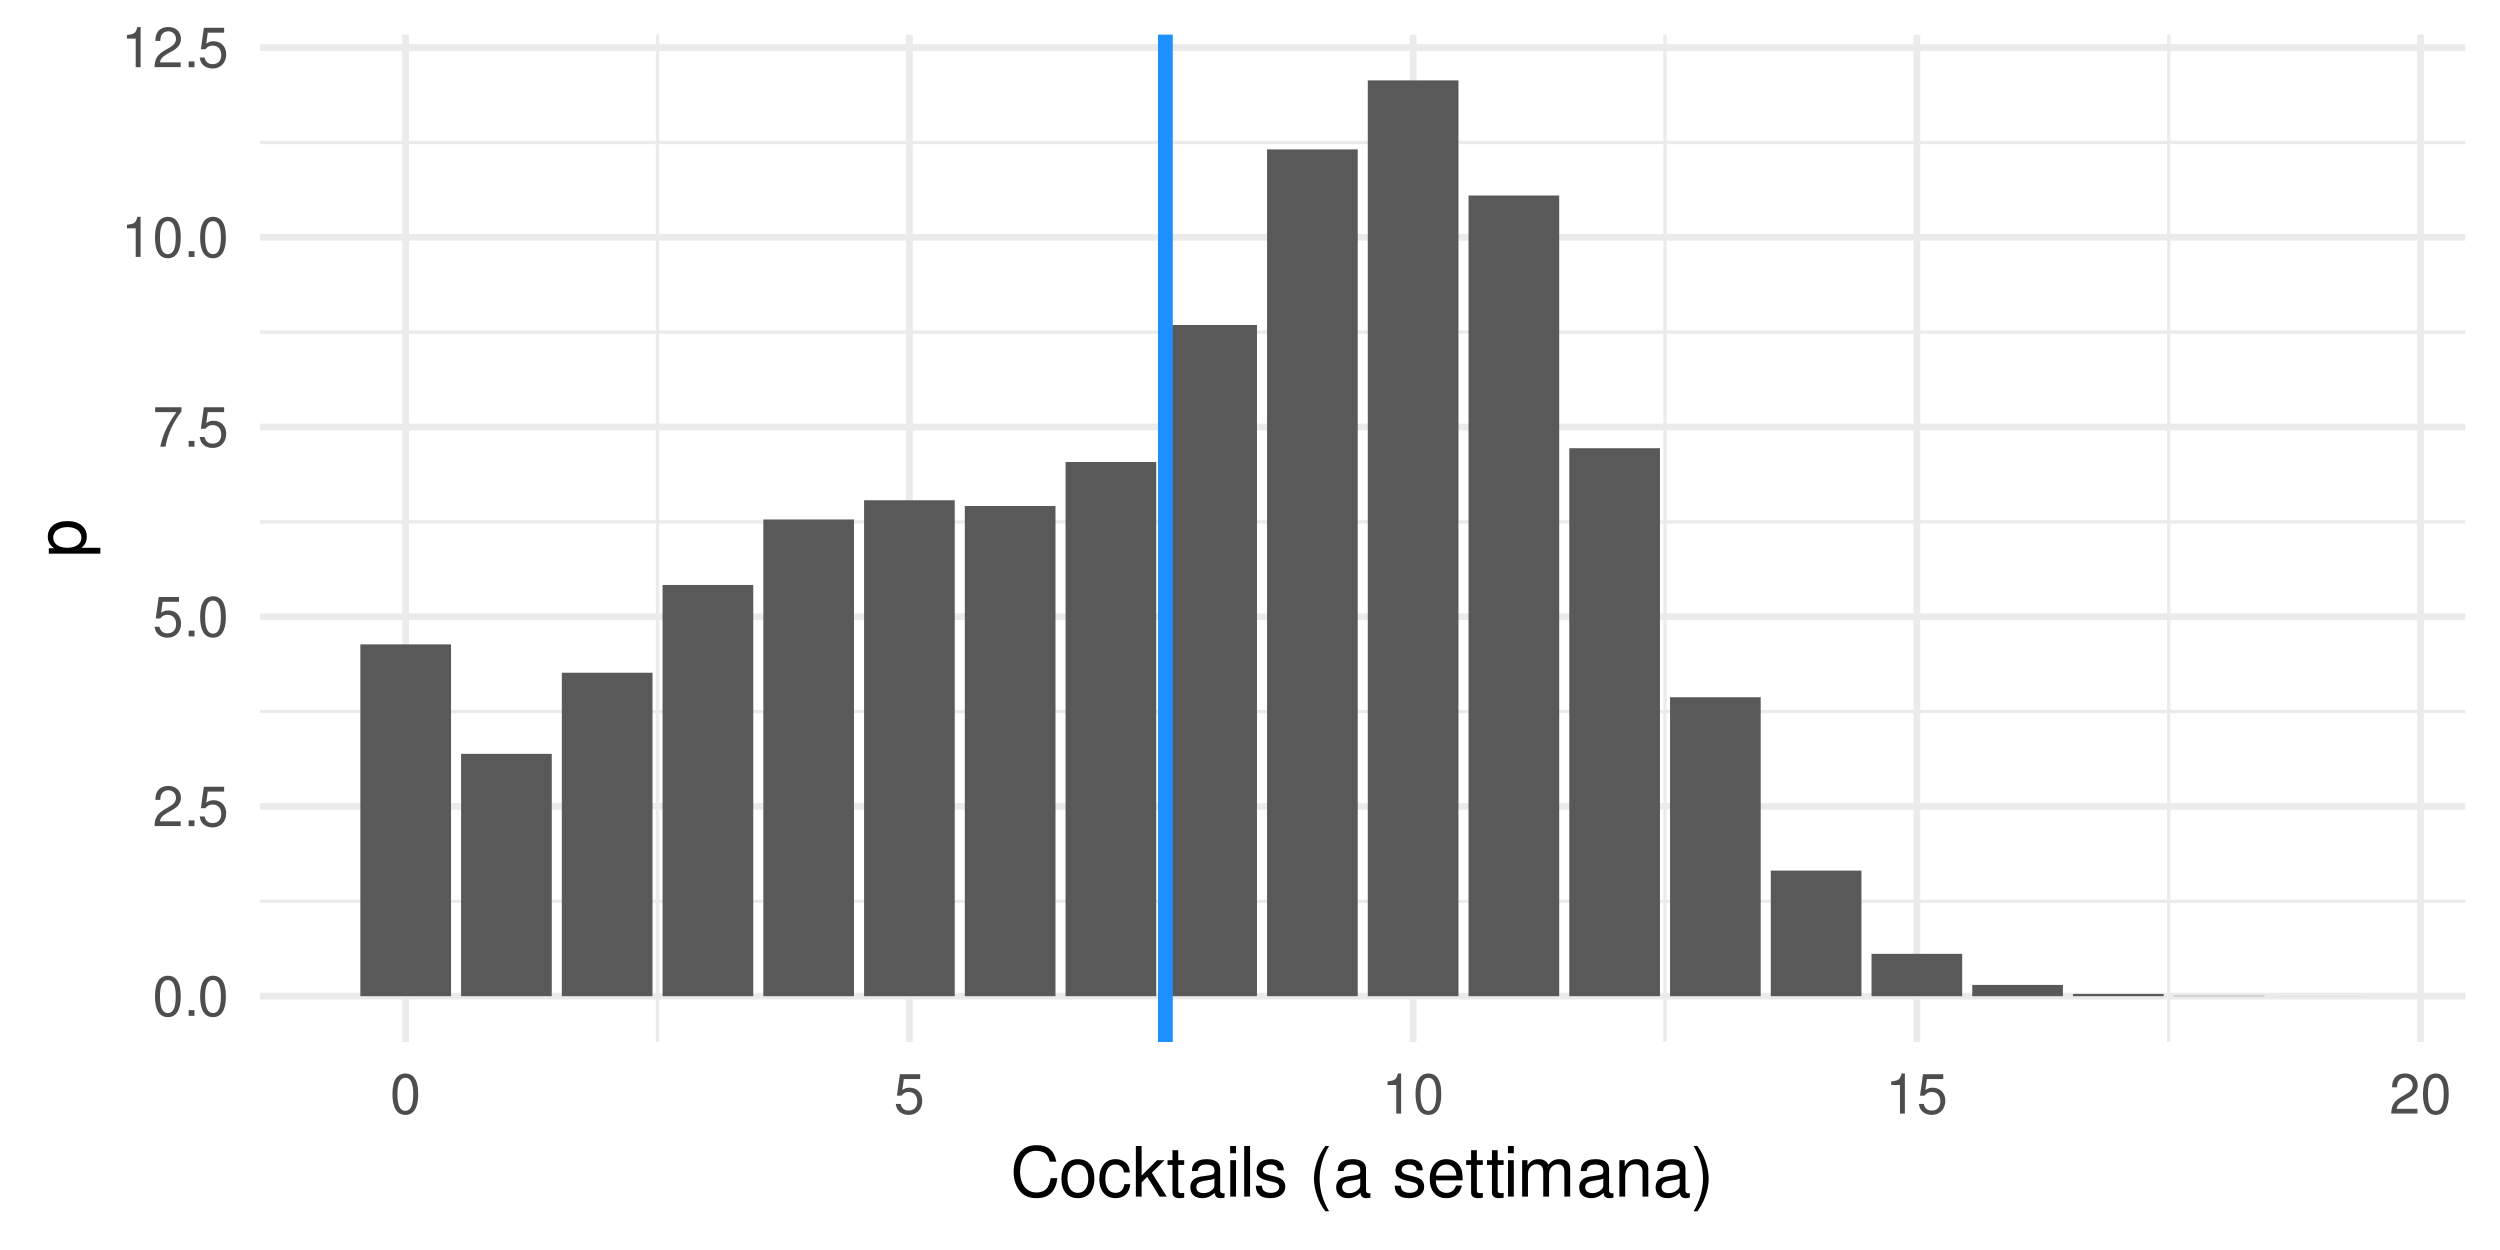
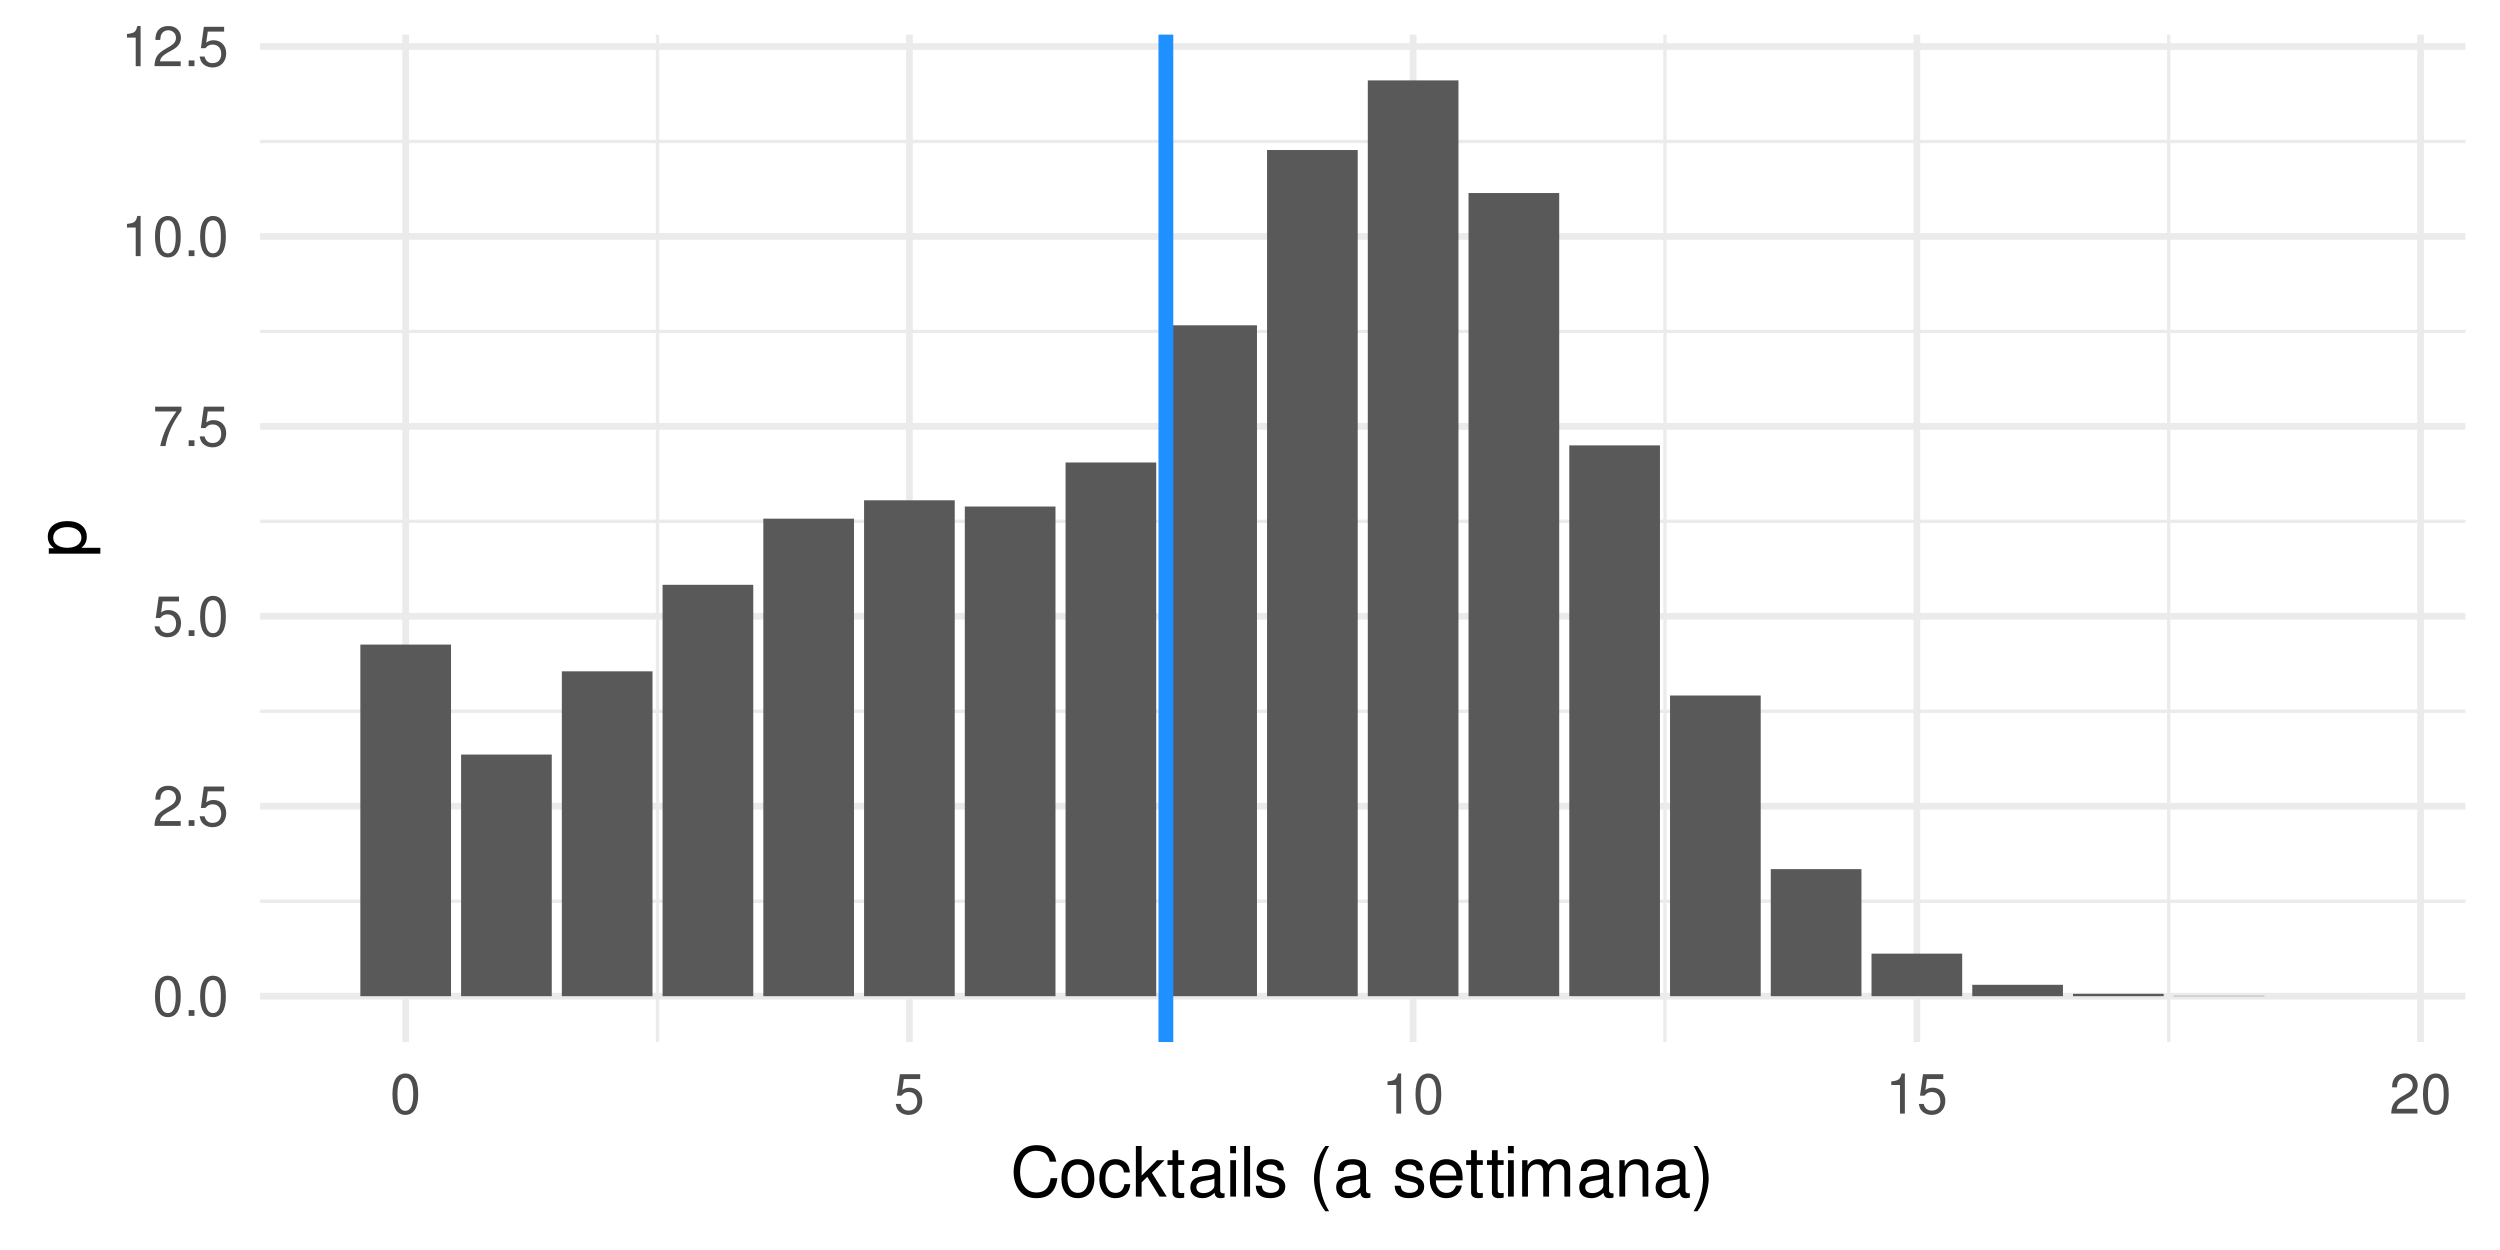
<svg xmlns="http://www.w3.org/2000/svg" xmlns:xlink="http://www.w3.org/1999/xlink" width="720pt" height="360pt" viewBox="0 0 720 360" version="1.1">
  <defs>
    <g>
      <symbol overflow="visible" id="glyph0-0">
        <path style="stroke:none;" d="" />
      </symbol>
      <symbol overflow="visible" id="glyph0-1">
        <path style="stroke:none;" d="M 4.406 -11.562 C 3.344 -11.562 2.391 -11.094 1.797 -10.297 C 1.062 -9.281 0.688 -7.75 0.688 -5.594 C 0.688 -1.703 1.969 0.375 4.406 0.375 C 6.797 0.375 8.109 -1.703 8.109 -5.5 C 8.109 -7.75 7.766 -9.25 7.016 -10.297 C 6.422 -11.109 5.469 -11.562 4.406 -11.562 Z M 4.406 -10.312 C 5.922 -10.312 6.672 -8.766 6.672 -5.625 C 6.672 -2.344 5.938 -0.797 4.375 -0.797 C 2.875 -0.797 2.125 -2.406 2.125 -5.578 C 2.125 -8.766 2.875 -10.312 4.406 -10.312 Z M 4.406 -10.312 " />
      </symbol>
      <symbol overflow="visible" id="glyph0-2">
        <path style="stroke:none;" d="M 3.062 -1.656 L 1.391 -1.656 L 1.391 0 L 3.062 0 Z M 3.062 -1.656 " />
      </symbol>
      <symbol overflow="visible" id="glyph0-3">
        <path style="stroke:none;" d="M 8.094 -1.391 L 2.125 -1.391 C 2.266 -2.359 2.781 -2.953 4.172 -3.812 L 5.781 -4.703 C 7.359 -5.578 8.172 -6.766 8.172 -8.188 C 8.172 -9.156 7.797 -10.047 7.125 -10.672 C 6.453 -11.281 5.609 -11.562 4.547 -11.562 C 3.109 -11.562 2.031 -11.062 1.406 -10.062 C 1.016 -9.453 0.828 -8.734 0.797 -7.562 L 2.203 -7.562 C 2.25 -8.359 2.359 -8.812 2.547 -9.203 C 2.906 -9.906 3.641 -10.344 4.5 -10.344 C 5.781 -10.344 6.734 -9.406 6.734 -8.156 C 6.734 -7.234 6.203 -6.438 5.203 -5.859 L 3.734 -4.984 C 1.359 -3.625 0.672 -2.547 0.547 -0.016 L 8.094 -0.016 Z M 8.094 -1.391 " />
      </symbol>
      <symbol overflow="visible" id="glyph0-4">
        <path style="stroke:none;" d="M 7.609 -11.344 L 1.766 -11.344 L 0.906 -5.172 L 2.203 -5.172 C 2.859 -5.953 3.406 -6.219 4.297 -6.219 C 5.828 -6.219 6.766 -5.188 6.766 -3.5 C 6.766 -1.875 5.828 -0.875 4.281 -0.875 C 3.062 -0.875 2.297 -1.5 1.969 -2.781 L 0.562 -2.781 C 0.75 -1.859 0.906 -1.406 1.25 -0.984 C 1.891 -0.125 3.047 0.375 4.312 0.375 C 6.609 0.375 8.203 -1.297 8.203 -3.703 C 8.203 -5.938 6.719 -7.469 4.547 -7.469 C 3.75 -7.469 3.109 -7.266 2.453 -6.781 L 2.891 -9.953 L 7.609 -9.953 Z M 7.609 -11.344 " />
      </symbol>
      <symbol overflow="visible" id="glyph0-5">
        <path style="stroke:none;" d="M 8.312 -11.344 L 0.734 -11.344 L 0.734 -9.953 L 6.859 -9.953 C 4.156 -6.094 3.062 -3.734 2.203 0 L 3.719 0 C 4.344 -3.625 5.766 -6.75 8.312 -10.156 Z M 8.312 -11.344 " />
      </symbol>
      <symbol overflow="visible" id="glyph0-6">
        <path style="stroke:none;" d="M 4.141 -8.234 L 4.141 0 L 5.547 0 L 5.547 -11.562 L 4.625 -11.562 C 4.125 -9.797 3.812 -9.547 1.625 -9.266 L 1.625 -8.234 Z M 4.141 -8.234 " />
      </symbol>
      <symbol overflow="visible" id="glyph1-0">
        <path style="stroke:none;" d="" />
      </symbol>
      <symbol overflow="visible" id="glyph1-1">
        <path style="stroke:none;" d="M 13.234 -10.062 C 12.656 -13.266 10.812 -14.812 7.625 -14.812 C 5.656 -14.812 4.078 -14.203 3 -13 C 1.688 -11.562 0.953 -9.484 0.953 -7.125 C 0.953 -4.719 1.703 -2.656 3.062 -1.234 C 4.203 -0.078 5.641 0.453 7.547 0.453 C 11.094 0.453 13.094 -1.453 13.547 -5.312 L 11.625 -5.312 C 11.453 -4.312 11.266 -3.641 10.953 -3.062 C 10.359 -1.859 9.125 -1.188 7.562 -1.188 C 4.656 -1.188 2.812 -3.5 2.812 -7.141 C 2.812 -10.875 4.562 -13.188 7.406 -13.188 C 8.578 -13.188 9.688 -12.844 10.281 -12.266 C 10.812 -11.766 11.125 -11.156 11.344 -10.062 Z M 13.234 -10.062 " />
      </symbol>
      <symbol overflow="visible" id="glyph1-2">
        <path style="stroke:none;" d="M 5.438 -10.781 C 2.484 -10.781 0.719 -8.688 0.719 -5.156 C 0.719 -1.625 2.484 0.453 5.453 0.453 C 8.422 0.453 10.203 -1.641 10.203 -5.078 C 10.203 -8.719 8.484 -10.781 5.438 -10.781 Z M 5.453 -9.234 C 7.344 -9.234 8.453 -7.703 8.453 -5.094 C 8.453 -2.625 7.297 -1.078 5.453 -1.078 C 3.594 -1.078 2.453 -2.625 2.453 -5.156 C 2.453 -7.703 3.594 -9.234 5.453 -9.234 Z M 5.453 -9.234 " />
      </symbol>
      <symbol overflow="visible" id="glyph1-3">
        <path style="stroke:none;" d="M 9.422 -6.953 C 9.344 -7.984 9.125 -8.641 8.719 -9.219 C 8 -10.203 6.734 -10.781 5.281 -10.781 C 2.438 -10.781 0.625 -8.547 0.625 -5.062 C 0.625 -1.688 2.422 0.453 5.266 0.453 C 7.766 0.453 9.344 -1.047 9.547 -3.594 L 7.859 -3.594 C 7.578 -1.922 6.719 -1.078 5.297 -1.078 C 3.453 -1.078 2.359 -2.578 2.359 -5.062 C 2.359 -7.688 3.438 -9.234 5.266 -9.234 C 6.656 -9.234 7.547 -8.422 7.734 -6.953 Z M 9.422 -6.953 " />
      </symbol>
      <symbol overflow="visible" id="glyph1-4">
        <path style="stroke:none;" d="M 2.812 -14.578 L 1.156 -14.578 L 1.156 0 L 2.812 0 L 2.812 -4.078 L 4.438 -5.688 L 7.984 0 L 10.047 0 L 5.766 -6.859 L 9.406 -10.484 L 7.266 -10.484 L 2.812 -6.047 Z M 2.812 -14.578 " />
      </symbol>
      <symbol overflow="visible" id="glyph1-5">
        <path style="stroke:none;" d="M 5.078 -10.484 L 3.359 -10.484 L 3.359 -13.359 L 1.703 -13.359 L 1.703 -10.484 L 0.281 -10.484 L 0.281 -9.125 L 1.703 -9.125 L 1.703 -1.203 C 1.703 -0.125 2.422 0.453 3.719 0.453 C 4.156 0.453 4.516 0.422 5.078 0.312 L 5.078 -1.078 C 4.844 -1.016 4.625 -1 4.281 -1 C 3.562 -1 3.359 -1.203 3.359 -1.938 L 3.359 -9.125 L 5.078 -9.125 Z M 5.078 -10.484 " />
      </symbol>
      <symbol overflow="visible" id="glyph1-6">
        <path style="stroke:none;" d="M 10.703 -0.984 C 10.516 -0.938 10.438 -0.938 10.344 -0.938 C 9.766 -0.938 9.438 -1.234 9.438 -1.766 L 9.438 -7.922 C 9.438 -9.781 8.078 -10.781 5.5 -10.781 C 3.953 -10.781 2.734 -10.344 2.016 -9.562 C 1.547 -9.016 1.344 -8.422 1.297 -7.375 L 2.984 -7.375 C 3.125 -8.656 3.875 -9.234 5.438 -9.234 C 6.953 -9.234 7.781 -8.688 7.781 -7.688 L 7.781 -7.234 C 7.766 -6.516 7.406 -6.266 6.047 -6.078 C 3.688 -5.781 3.312 -5.703 2.688 -5.438 C 1.453 -4.922 0.844 -4 0.844 -2.641 C 0.844 -0.734 2.156 0.453 4.281 0.453 C 5.594 0.453 6.656 0 7.844 -1.078 C 7.953 0 8.484 0.453 9.562 0.453 C 9.922 0.453 10.141 0.422 10.703 0.281 Z M 7.781 -3.297 C 7.781 -2.734 7.625 -2.406 7.125 -1.938 C 6.438 -1.312 5.625 -1 4.641 -1 C 3.344 -1 2.578 -1.625 2.578 -2.688 C 2.578 -3.781 3.297 -4.344 5.094 -4.594 C 6.875 -4.844 7.219 -4.922 7.781 -5.188 Z M 7.781 -3.297 " />
      </symbol>
      <symbol overflow="visible" id="glyph1-7">
        <path style="stroke:none;" d="M 3 -10.484 L 1.344 -10.484 L 1.344 0 L 3 0 Z M 3 -14.578 L 1.312 -14.578 L 1.312 -12.484 L 3 -12.484 Z M 3 -14.578 " />
      </symbol>
      <symbol overflow="visible" id="glyph1-8">
        <path style="stroke:none;" d="M 3.047 -14.578 L 1.359 -14.578 L 1.359 0 L 3.047 0 Z M 3.047 -14.578 " />
      </symbol>
      <symbol overflow="visible" id="glyph1-9">
        <path style="stroke:none;" d="M 8.766 -7.562 C 8.734 -9.625 7.375 -10.781 4.953 -10.781 C 2.516 -10.781 0.938 -9.516 0.938 -7.578 C 0.938 -5.938 1.781 -5.156 4.266 -4.562 L 5.812 -4.188 C 6.984 -3.906 7.438 -3.484 7.438 -2.734 C 7.438 -1.734 6.453 -1.078 5 -1.078 C 4.094 -1.078 3.344 -1.344 2.922 -1.781 C 2.656 -2.078 2.547 -2.375 2.438 -3.125 L 0.688 -3.125 C 0.766 -0.703 2.125 0.453 4.859 0.453 C 7.5 0.453 9.188 -0.844 9.188 -2.859 C 9.188 -4.422 8.297 -5.281 6.219 -5.781 L 4.625 -6.156 C 3.266 -6.484 2.688 -6.922 2.688 -7.656 C 2.688 -8.641 3.547 -9.234 4.906 -9.234 C 6.234 -9.234 6.953 -8.656 7 -7.562 Z M 8.766 -7.562 " />
      </symbol>
      <symbol overflow="visible" id="glyph1-10">
        <path style="stroke:none;" d="" />
      </symbol>
      <symbol overflow="visible" id="glyph1-11">
        <path style="stroke:none;" d="M 4.719 -14.578 C 2.719 -11.953 1.453 -8.312 1.453 -5.188 C 1.453 -2.016 2.719 1.625 4.719 4.234 L 5.812 4.234 C 4.062 1.375 3.078 -1.984 3.078 -5.188 C 3.078 -8.359 4.062 -11.734 5.812 -14.578 Z M 4.719 -14.578 " />
      </symbol>
      <symbol overflow="visible" id="glyph1-12">
        <path style="stroke:none;" d="M 10.266 -4.688 C 10.266 -6.281 10.141 -7.234 9.844 -8.016 C 9.156 -9.734 7.562 -10.781 5.594 -10.781 C 2.688 -10.781 0.797 -8.562 0.797 -5.094 C 0.797 -1.641 2.594 0.453 5.562 0.453 C 7.953 0.453 9.625 -0.906 10.047 -3.188 L 8.359 -3.188 C 7.906 -1.797 6.953 -1.078 5.625 -1.078 C 4.562 -1.078 3.656 -1.562 3.094 -2.438 C 2.703 -3.047 2.562 -3.641 2.547 -4.688 Z M 2.578 -6.047 C 2.719 -7.984 3.906 -9.234 5.578 -9.234 C 7.281 -9.234 8.453 -7.922 8.453 -6.047 Z M 2.578 -6.047 " />
      </symbol>
      <symbol overflow="visible" id="glyph1-13">
        <path style="stroke:none;" d="M 1.406 -10.484 L 1.406 0 L 3.078 0 L 3.078 -6.578 C 3.078 -8.094 4.188 -9.312 5.547 -9.312 C 6.781 -9.312 7.484 -8.562 7.484 -7.219 L 7.484 0 L 9.156 0 L 9.156 -6.578 C 9.156 -8.094 10.266 -9.312 11.625 -9.312 C 12.844 -9.312 13.562 -8.547 13.562 -7.219 L 13.562 0 L 15.234 0 L 15.234 -7.859 C 15.234 -9.734 14.156 -10.781 12.203 -10.781 C 10.797 -10.781 9.953 -10.359 8.984 -9.188 C 8.359 -10.297 7.516 -10.781 6.156 -10.781 C 4.766 -10.781 3.812 -10.266 2.938 -9 L 2.938 -10.484 Z M 1.406 -10.484 " />
      </symbol>
      <symbol overflow="visible" id="glyph1-14">
        <path style="stroke:none;" d="M 1.406 -10.484 L 1.406 0 L 3.078 0 L 3.078 -5.781 C 3.078 -7.922 4.203 -9.312 5.922 -9.312 C 7.234 -9.312 8.078 -8.516 8.078 -7.266 L 8.078 0 L 9.734 0 L 9.734 -7.922 C 9.734 -9.656 8.438 -10.781 6.422 -10.781 C 4.859 -10.781 3.859 -10.188 2.938 -8.719 L 2.938 -10.484 Z M 1.406 -10.484 " />
      </symbol>
      <symbol overflow="visible" id="glyph1-15">
        <path style="stroke:none;" d="M 1.859 4.234 C 3.859 1.625 5.125 -2.016 5.125 -5.156 C 5.125 -8.312 3.859 -11.953 1.859 -14.578 L 0.766 -14.578 C 2.516 -11.719 3.5 -8.359 3.5 -5.156 C 3.5 -1.984 2.516 1.406 0.766 4.234 Z M 1.859 4.234 " />
      </symbol>
      <symbol overflow="visible" id="glyph2-0">
        <path style="stroke:none;" d="" />
      </symbol>
      <symbol overflow="visible" id="glyph2-1">
        <path style="stroke:none;" d="M 4.359 -1.078 L 4.359 -2.766 L -1.094 -2.766 C -0.016 -3.641 0.453 -4.625 0.453 -5.984 C 0.453 -8.703 -1.719 -10.453 -5.062 -10.453 C -8.578 -10.453 -10.781 -8.734 -10.781 -5.953 C -10.781 -4.547 -10.141 -3.406 -8.906 -2.625 L -10.484 -2.625 L -10.484 -1.078 Z M -9.219 -5.688 C -9.219 -7.516 -7.594 -8.719 -5.094 -8.719 C -2.719 -8.719 -1.094 -7.5 -1.094 -5.688 C -1.094 -3.906 -2.703 -2.766 -5.156 -2.766 C -7.625 -2.766 -9.219 -3.906 -9.219 -5.688 Z M -9.219 -5.688 " />
      </symbol>
    </g>
    <clipPath id="clip1">
      <path d="M 74.91 259 L 710.039 259 L 710.039 261 L 74.91 261 Z M 74.91 259 " />
    </clipPath>
    <clipPath id="clip2">
      <path d="M 74.91 204 L 710.039 204 L 710.039 206 L 74.91 206 Z M 74.91 204 " />
    </clipPath>
    <clipPath id="clip3">
      <path d="M 74.91 149 L 710.039 149 L 710.039 151 L 74.91 151 Z M 74.91 149 " />
    </clipPath>
    <clipPath id="clip4">
-       <path d="M 74.91 95 L 710.039 95 L 710.039 97 L 74.91 97 Z M 74.91 95 " />
+       <path d="M 74.91 94 L 710.039 94 L 710.039 96 L 74.91 96 Z M 74.91 94 " />
    </clipPath>
    <clipPath id="clip5">
      <path d="M 74.91 40 L 710.039 40 L 710.039 42 L 74.91 42 Z M 74.91 40 " />
    </clipPath>
    <clipPath id="clip6">
      <path d="M 188 9.961 L 190 9.961 L 190 300.09 L 188 300.09 Z M 188 9.961 " />
    </clipPath>
    <clipPath id="clip7">
      <path d="M 333 9.961 L 335 9.961 L 335 300.09 L 333 300.09 Z M 333 9.961 " />
    </clipPath>
    <clipPath id="clip8">
      <path d="M 479 9.961 L 480 9.961 L 480 300.09 L 479 300.09 Z M 479 9.961 " />
    </clipPath>
    <clipPath id="clip9">
      <path d="M 624 9.961 L 626 9.961 L 626 300.09 L 624 300.09 Z M 624 9.961 " />
    </clipPath>
    <clipPath id="clip10">
      <path d="M 74.91 285 L 710.039 285 L 710.039 288 L 74.91 288 Z M 74.91 285 " />
    </clipPath>
    <clipPath id="clip11">
      <path d="M 74.91 231 L 710.039 231 L 710.039 234 L 74.91 234 Z M 74.91 231 " />
    </clipPath>
    <clipPath id="clip12">
      <path d="M 74.91 176 L 710.039 176 L 710.039 179 L 74.91 179 Z M 74.91 176 " />
    </clipPath>
    <clipPath id="clip13">
-       <path d="M 74.91 122 L 710.039 122 L 710.039 124 L 74.91 124 Z M 74.91 122 " />
+       <path d="M 74.91 121 L 710.039 121 L 710.039 124 L 74.91 124 Z M 74.91 121 " />
    </clipPath>
    <clipPath id="clip14">
      <path d="M 74.91 67 L 710.039 67 L 710.039 70 L 74.91 70 Z M 74.91 67 " />
    </clipPath>
    <clipPath id="clip15">
      <path d="M 74.91 12 L 710.039 12 L 710.039 15 L 74.91 15 Z M 74.91 12 " />
    </clipPath>
    <clipPath id="clip16">
      <path d="M 115 9.961 L 118 9.961 L 118 300.09 L 115 300.09 Z M 115 9.961 " />
    </clipPath>
    <clipPath id="clip17">
      <path d="M 260 9.961 L 263 9.961 L 263 300.09 L 260 300.09 Z M 260 9.961 " />
    </clipPath>
    <clipPath id="clip18">
      <path d="M 406 9.961 L 408 9.961 L 408 300.09 L 406 300.09 Z M 406 9.961 " />
    </clipPath>
    <clipPath id="clip19">
      <path d="M 551 9.961 L 554 9.961 L 554 300.09 L 551 300.09 Z M 551 9.961 " />
    </clipPath>
    <clipPath id="clip20">
      <path d="M 696 9.961 L 699 9.961 L 699 300.09 L 696 300.09 Z M 696 9.961 " />
    </clipPath>
    <clipPath id="clip21">
      <path d="M 333 9.961 L 338 9.961 L 338 300.09 L 333 300.09 Z M 333 9.961 " />
    </clipPath>
  </defs>
  <g id="surface30">
    <rect x="0" y="0" width="720" height="360" style="fill:rgb(100%,100%,100%);fill-opacity:1;stroke:none;" />
    <rect x="0" y="0" width="720" height="360" style="fill:rgb(100%,100%,100%);fill-opacity:1;stroke:none;" />
    <g clip-path="url(#clip1)" clip-rule="nonzero">
-       <path style="fill:none;stroke-width:0.97;stroke-linecap:butt;stroke-linejoin:round;stroke:rgb(92.157%,92.157%,92.157%);stroke-opacity:1;stroke-miterlimit:10;" d="M 74.91 259.582 L 710.039 259.582 " />
+       <path style="fill:none;stroke-width:0.97;stroke-linecap:butt;stroke-linejoin:round;stroke:rgb(92.157%,92.157%,92.157%);stroke-opacity:1;stroke-miterlimit:10;" d="M 74.91 259.551 L 710.039 259.551 " />
    </g>
    <g clip-path="url(#clip2)" clip-rule="nonzero">
-       <path style="fill:none;stroke-width:0.97;stroke-linecap:butt;stroke-linejoin:round;stroke:rgb(92.157%,92.157%,92.157%);stroke-opacity:1;stroke-miterlimit:10;" d="M 74.91 204.938 L 710.039 204.938 " />
+       <path style="fill:none;stroke-width:0.97;stroke-linecap:butt;stroke-linejoin:round;stroke:rgb(92.157%,92.157%,92.157%);stroke-opacity:1;stroke-miterlimit:10;" d="M 74.91 204.848 L 710.039 204.848 " />
    </g>
    <g clip-path="url(#clip3)" clip-rule="nonzero">
-       <path style="fill:none;stroke-width:0.97;stroke-linecap:butt;stroke-linejoin:round;stroke:rgb(92.157%,92.157%,92.157%);stroke-opacity:1;stroke-miterlimit:10;" d="M 74.91 150.297 L 710.039 150.297 " />
+       <path style="fill:none;stroke-width:0.97;stroke-linecap:butt;stroke-linejoin:round;stroke:rgb(92.157%,92.157%,92.157%);stroke-opacity:1;stroke-miterlimit:10;" d="M 74.91 150.148 L 710.039 150.148 " />
    </g>
    <g clip-path="url(#clip4)" clip-rule="nonzero">
-       <path style="fill:none;stroke-width:0.97;stroke-linecap:butt;stroke-linejoin:round;stroke:rgb(92.157%,92.157%,92.157%);stroke-opacity:1;stroke-miterlimit:10;" d="M 74.91 95.656 L 710.039 95.656 " />
+       <path style="fill:none;stroke-width:0.97;stroke-linecap:butt;stroke-linejoin:round;stroke:rgb(92.157%,92.157%,92.157%);stroke-opacity:1;stroke-miterlimit:10;" d="M 74.91 95.445 L 710.039 95.445 " />
    </g>
    <g clip-path="url(#clip5)" clip-rule="nonzero">
-       <path style="fill:none;stroke-width:0.97;stroke-linecap:butt;stroke-linejoin:round;stroke:rgb(92.157%,92.157%,92.157%);stroke-opacity:1;stroke-miterlimit:10;" d="M 74.91 41.016 L 710.039 41.016 " />
+       <path style="fill:none;stroke-width:0.97;stroke-linecap:butt;stroke-linejoin:round;stroke:rgb(92.157%,92.157%,92.157%);stroke-opacity:1;stroke-miterlimit:10;" d="M 74.91 40.746 L 710.039 40.746 " />
    </g>
    <g clip-path="url(#clip6)" clip-rule="nonzero">
      <path style="fill:none;stroke-width:0.97;stroke-linecap:butt;stroke-linejoin:round;stroke:rgb(92.157%,92.157%,92.157%);stroke-opacity:1;stroke-miterlimit:10;" d="M 189.371 300.09 L 189.371 9.961 " />
    </g>
    <g clip-path="url(#clip7)" clip-rule="nonzero">
      <path style="fill:none;stroke-width:0.97;stroke-linecap:butt;stroke-linejoin:round;stroke:rgb(92.157%,92.157%,92.157%);stroke-opacity:1;stroke-miterlimit:10;" d="M 334.445 300.09 L 334.445 9.961 " />
    </g>
    <g clip-path="url(#clip8)" clip-rule="nonzero">
      <path style="fill:none;stroke-width:0.97;stroke-linecap:butt;stroke-linejoin:round;stroke:rgb(92.157%,92.157%,92.157%);stroke-opacity:1;stroke-miterlimit:10;" d="M 479.516 300.09 L 479.516 9.961 " />
    </g>
    <g clip-path="url(#clip9)" clip-rule="nonzero">
      <path style="fill:none;stroke-width:0.97;stroke-linecap:butt;stroke-linejoin:round;stroke:rgb(92.157%,92.157%,92.157%);stroke-opacity:1;stroke-miterlimit:10;" d="M 624.59 300.09 L 624.59 9.961 " />
    </g>
    <g clip-path="url(#clip10)" clip-rule="nonzero">
      <path style="fill:none;stroke-width:1.94;stroke-linecap:butt;stroke-linejoin:round;stroke:rgb(92.157%,92.157%,92.157%);stroke-opacity:1;stroke-miterlimit:10;" d="M 74.91 286.902 L 710.039 286.902 " />
    </g>
    <g clip-path="url(#clip11)" clip-rule="nonzero">
-       <path style="fill:none;stroke-width:1.94;stroke-linecap:butt;stroke-linejoin:round;stroke:rgb(92.157%,92.157%,92.157%);stroke-opacity:1;stroke-miterlimit:10;" d="M 74.91 232.262 L 710.039 232.262 " />
+       <path style="fill:none;stroke-width:1.94;stroke-linecap:butt;stroke-linejoin:round;stroke:rgb(92.157%,92.157%,92.157%);stroke-opacity:1;stroke-miterlimit:10;" d="M 74.91 232.199 L 710.039 232.199 " />
    </g>
    <g clip-path="url(#clip12)" clip-rule="nonzero">
-       <path style="fill:none;stroke-width:1.94;stroke-linecap:butt;stroke-linejoin:round;stroke:rgb(92.157%,92.157%,92.157%);stroke-opacity:1;stroke-miterlimit:10;" d="M 74.91 177.617 L 710.039 177.617 " />
+       <path style="fill:none;stroke-width:1.94;stroke-linecap:butt;stroke-linejoin:round;stroke:rgb(92.157%,92.157%,92.157%);stroke-opacity:1;stroke-miterlimit:10;" d="M 74.91 177.5 L 710.039 177.5 " />
    </g>
    <g clip-path="url(#clip13)" clip-rule="nonzero">
-       <path style="fill:none;stroke-width:1.94;stroke-linecap:butt;stroke-linejoin:round;stroke:rgb(92.157%,92.157%,92.157%);stroke-opacity:1;stroke-miterlimit:10;" d="M 74.91 122.977 L 710.039 122.977 " />
+       <path style="fill:none;stroke-width:1.94;stroke-linecap:butt;stroke-linejoin:round;stroke:rgb(92.157%,92.157%,92.157%);stroke-opacity:1;stroke-miterlimit:10;" d="M 74.91 122.797 L 710.039 122.797 " />
    </g>
    <g clip-path="url(#clip14)" clip-rule="nonzero">
-       <path style="fill:none;stroke-width:1.94;stroke-linecap:butt;stroke-linejoin:round;stroke:rgb(92.157%,92.157%,92.157%);stroke-opacity:1;stroke-miterlimit:10;" d="M 74.91 68.336 L 710.039 68.336 " />
+       <path style="fill:none;stroke-width:1.94;stroke-linecap:butt;stroke-linejoin:round;stroke:rgb(92.157%,92.157%,92.157%);stroke-opacity:1;stroke-miterlimit:10;" d="M 74.91 68.094 L 710.039 68.094 " />
    </g>
    <g clip-path="url(#clip15)" clip-rule="nonzero">
-       <path style="fill:none;stroke-width:1.94;stroke-linecap:butt;stroke-linejoin:round;stroke:rgb(92.157%,92.157%,92.157%);stroke-opacity:1;stroke-miterlimit:10;" d="M 74.91 13.691 L 710.039 13.691 " />
+       <path style="fill:none;stroke-width:1.94;stroke-linecap:butt;stroke-linejoin:round;stroke:rgb(92.157%,92.157%,92.157%);stroke-opacity:1;stroke-miterlimit:10;" d="M 74.91 13.395 L 710.039 13.395 " />
    </g>
    <g clip-path="url(#clip16)" clip-rule="nonzero">
      <path style="fill:none;stroke-width:1.94;stroke-linecap:butt;stroke-linejoin:round;stroke:rgb(92.157%,92.157%,92.157%);stroke-opacity:1;stroke-miterlimit:10;" d="M 116.836 300.09 L 116.836 9.961 " />
    </g>
    <g clip-path="url(#clip17)" clip-rule="nonzero">
      <path style="fill:none;stroke-width:1.94;stroke-linecap:butt;stroke-linejoin:round;stroke:rgb(92.157%,92.157%,92.157%);stroke-opacity:1;stroke-miterlimit:10;" d="M 261.91 300.09 L 261.91 9.961 " />
    </g>
    <g clip-path="url(#clip18)" clip-rule="nonzero">
      <path style="fill:none;stroke-width:1.94;stroke-linecap:butt;stroke-linejoin:round;stroke:rgb(92.157%,92.157%,92.157%);stroke-opacity:1;stroke-miterlimit:10;" d="M 406.98 300.09 L 406.98 9.961 " />
    </g>
    <g clip-path="url(#clip19)" clip-rule="nonzero">
      <path style="fill:none;stroke-width:1.94;stroke-linecap:butt;stroke-linejoin:round;stroke:rgb(92.157%,92.157%,92.157%);stroke-opacity:1;stroke-miterlimit:10;" d="M 552.055 300.09 L 552.055 9.961 " />
    </g>
    <g clip-path="url(#clip20)" clip-rule="nonzero">
      <path style="fill:none;stroke-width:1.94;stroke-linecap:butt;stroke-linejoin:round;stroke:rgb(92.157%,92.157%,92.157%);stroke-opacity:1;stroke-miterlimit:10;" d="M 697.125 300.09 L 697.125 9.961 " />
    </g>
-     <path style=" stroke:none;fill-rule:nonzero;fill:rgb(34.902%,34.902%,34.902%);fill-opacity:1;" d="M 103.781 286.902 L 129.895 286.902 L 129.895 185.582 L 103.781 185.582 Z M 103.781 286.902 " />
-     <path style=" stroke:none;fill-rule:nonzero;fill:rgb(34.902%,34.902%,34.902%);fill-opacity:1;" d="M 132.793 286.902 L 158.906 286.902 L 158.906 217.105 L 132.793 217.105 Z M 132.793 286.902 " />
-     <path style=" stroke:none;fill-rule:nonzero;fill:rgb(34.902%,34.902%,34.902%);fill-opacity:1;" d="M 161.809 286.902 L 187.922 286.902 L 187.922 193.746 L 161.809 193.746 Z M 161.809 286.902 " />
-     <path style=" stroke:none;fill-rule:nonzero;fill:rgb(34.902%,34.902%,34.902%);fill-opacity:1;" d="M 190.824 286.902 L 216.938 286.902 L 216.938 168.473 L 190.824 168.473 Z M 190.824 286.902 " />
-     <path style=" stroke:none;fill-rule:nonzero;fill:rgb(34.902%,34.902%,34.902%);fill-opacity:1;" d="M 219.836 286.902 L 245.949 286.902 L 245.949 149.609 L 219.836 149.609 Z M 219.836 286.902 " />
-     <path style=" stroke:none;fill-rule:nonzero;fill:rgb(34.902%,34.902%,34.902%);fill-opacity:1;" d="M 248.852 286.902 L 274.965 286.902 L 274.965 144.074 L 248.852 144.074 Z M 248.852 286.902 " />
-     <path style=" stroke:none;fill-rule:nonzero;fill:rgb(34.902%,34.902%,34.902%);fill-opacity:1;" d="M 277.867 286.902 L 303.98 286.902 L 303.98 145.727 L 277.867 145.727 Z M 277.867 286.902 " />
-     <path style=" stroke:none;fill-rule:nonzero;fill:rgb(34.902%,34.902%,34.902%);fill-opacity:1;" d="M 306.883 286.902 L 332.996 286.902 L 332.996 133.062 L 306.883 133.062 Z M 306.883 286.902 " />
-     <path style=" stroke:none;fill-rule:nonzero;fill:rgb(34.902%,34.902%,34.902%);fill-opacity:1;" d="M 335.895 286.902 L 362.008 286.902 L 362.008 93.594 L 335.895 93.594 Z M 335.895 286.902 " />
-     <path style=" stroke:none;fill-rule:nonzero;fill:rgb(34.902%,34.902%,34.902%);fill-opacity:1;" d="M 364.91 286.902 L 391.023 286.902 L 391.023 43.027 L 364.91 43.027 Z M 364.91 286.902 " />
+     <path style=" stroke:none;fill-rule:nonzero;fill:rgb(34.902%,34.902%,34.902%);fill-opacity:1;" d="M 103.781 286.902 L 129.895 286.902 L 129.895 185.641 L 103.781 185.641 Z M 103.781 286.902 " />
+     <path style=" stroke:none;fill-rule:nonzero;fill:rgb(34.902%,34.902%,34.902%);fill-opacity:1;" d="M 132.793 286.902 L 158.906 286.902 L 158.906 217.309 L 132.793 217.309 Z M 132.793 286.902 " />
+     <path style=" stroke:none;fill-rule:nonzero;fill:rgb(34.902%,34.902%,34.902%);fill-opacity:1;" d="M 161.809 286.902 L 187.922 286.902 L 187.922 193.344 L 161.809 193.344 Z M 161.809 286.902 " />
+     <path style=" stroke:none;fill-rule:nonzero;fill:rgb(34.902%,34.902%,34.902%);fill-opacity:1;" d="M 190.824 286.902 L 216.938 286.902 L 216.938 168.426 L 190.824 168.426 Z M 190.824 286.902 " />
+     <path style=" stroke:none;fill-rule:nonzero;fill:rgb(34.902%,34.902%,34.902%);fill-opacity:1;" d="M 219.836 286.902 L 245.949 286.902 L 245.949 149.375 L 219.836 149.375 Z M 219.836 286.902 " />
+     <path style=" stroke:none;fill-rule:nonzero;fill:rgb(34.902%,34.902%,34.902%);fill-opacity:1;" d="M 248.852 286.902 L 274.965 286.902 L 274.965 144.086 L 248.852 144.086 Z M 248.852 286.902 " />
+     <path style=" stroke:none;fill-rule:nonzero;fill:rgb(34.902%,34.902%,34.902%);fill-opacity:1;" d="M 277.867 286.902 L 303.98 286.902 L 303.98 145.879 L 277.867 145.879 Z M 277.867 286.902 " />
+     <path style=" stroke:none;fill-rule:nonzero;fill:rgb(34.902%,34.902%,34.902%);fill-opacity:1;" d="M 306.883 286.902 L 332.996 286.902 L 332.996 133.199 L 306.883 133.199 Z M 306.883 286.902 " />
+     <path style=" stroke:none;fill-rule:nonzero;fill:rgb(34.902%,34.902%,34.902%);fill-opacity:1;" d="M 335.895 286.902 L 362.008 286.902 L 362.008 93.688 L 335.895 93.688 Z M 335.895 286.902 " />
+     <path style=" stroke:none;fill-rule:nonzero;fill:rgb(34.902%,34.902%,34.902%);fill-opacity:1;" d="M 364.91 286.902 L 391.023 286.902 L 391.023 43.207 L 364.91 43.207 Z M 364.91 286.902 " />
    <path style=" stroke:none;fill-rule:nonzero;fill:rgb(34.902%,34.902%,34.902%);fill-opacity:1;" d="M 393.926 286.902 L 420.039 286.902 L 420.039 23.152 L 393.926 23.152 Z M 393.926 286.902 " />
-     <path style=" stroke:none;fill-rule:nonzero;fill:rgb(34.902%,34.902%,34.902%);fill-opacity:1;" d="M 422.938 286.902 L 449.051 286.902 L 449.051 56.309 L 422.938 56.309 Z M 422.938 286.902 " />
-     <path style=" stroke:none;fill-rule:nonzero;fill:rgb(34.902%,34.902%,34.902%);fill-opacity:1;" d="M 451.953 286.902 L 478.066 286.902 L 478.066 129.086 L 451.953 129.086 Z M 451.953 286.902 " />
-     <path style=" stroke:none;fill-rule:nonzero;fill:rgb(34.902%,34.902%,34.902%);fill-opacity:1;" d="M 480.969 286.902 L 507.082 286.902 L 507.082 200.805 L 480.969 200.805 Z M 480.969 286.902 " />
-     <path style=" stroke:none;fill-rule:nonzero;fill:rgb(34.902%,34.902%,34.902%);fill-opacity:1;" d="M 509.984 286.902 L 536.098 286.902 L 536.098 250.73 L 509.984 250.73 Z M 509.984 286.902 " />
-     <path style=" stroke:none;fill-rule:nonzero;fill:rgb(34.902%,34.902%,34.902%);fill-opacity:1;" d="M 538.996 286.902 L 565.109 286.902 L 565.109 274.703 L 538.996 274.703 Z M 538.996 286.902 " />
-     <path style=" stroke:none;fill-rule:nonzero;fill:rgb(34.902%,34.902%,34.902%);fill-opacity:1;" d="M 568.012 286.902 L 594.125 286.902 L 594.125 283.656 L 568.012 283.656 Z M 568.012 286.902 " />
-     <path style=" stroke:none;fill-rule:nonzero;fill:rgb(34.902%,34.902%,34.902%);fill-opacity:1;" d="M 597.027 286.902 L 623.141 286.902 L 623.141 286.258 L 597.027 286.258 Z M 597.027 286.902 " />
-     <path style=" stroke:none;fill-rule:nonzero;fill:rgb(34.902%,34.902%,34.902%);fill-opacity:1;" d="M 626.039 286.902 L 652.152 286.902 L 652.152 286.797 L 626.039 286.797 Z M 626.039 286.902 " />
-     <path style=" stroke:none;fill-rule:nonzero;fill:rgb(34.902%,34.902%,34.902%);fill-opacity:1;" d="M 655.055 286.902 L 681.168 286.902 L 681.168 286.887 L 655.055 286.887 Z M 655.055 286.902 " />
+     <path style=" stroke:none;fill-rule:nonzero;fill:rgb(34.902%,34.902%,34.902%);fill-opacity:1;" d="M 422.938 286.902 L 449.051 286.902 L 449.051 55.594 L 422.938 55.594 Z M 422.938 286.902 " />
+     <path style=" stroke:none;fill-rule:nonzero;fill:rgb(34.902%,34.902%,34.902%);fill-opacity:1;" d="M 451.953 286.902 L 478.066 286.902 L 478.066 128.273 L 451.953 128.273 Z M 451.953 286.902 " />
+     <path style=" stroke:none;fill-rule:nonzero;fill:rgb(34.902%,34.902%,34.902%);fill-opacity:1;" d="M 480.969 286.902 L 507.082 286.902 L 507.082 200.309 L 480.969 200.309 Z M 480.969 286.902 " />
+     <path style=" stroke:none;fill-rule:nonzero;fill:rgb(34.902%,34.902%,34.902%);fill-opacity:1;" d="M 509.984 286.902 L 536.098 286.902 L 536.098 250.309 L 509.984 250.309 Z M 509.984 286.902 " />
+     <path style=" stroke:none;fill-rule:nonzero;fill:rgb(34.902%,34.902%,34.902%);fill-opacity:1;" d="M 538.996 286.902 L 565.109 286.902 L 565.109 274.648 L 538.996 274.648 Z M 538.996 286.902 " />
+     <path style=" stroke:none;fill-rule:nonzero;fill:rgb(34.902%,34.902%,34.902%);fill-opacity:1;" d="M 568.012 286.902 L 594.125 286.902 L 594.125 283.621 L 568.012 283.621 Z M 568.012 286.902 " />
+     <path style=" stroke:none;fill-rule:nonzero;fill:rgb(34.902%,34.902%,34.902%);fill-opacity:1;" d="M 597.027 286.902 L 623.141 286.902 L 623.141 286.219 L 597.027 286.219 Z M 597.027 286.902 " />
+     <path style=" stroke:none;fill-rule:nonzero;fill:rgb(34.902%,34.902%,34.902%);fill-opacity:1;" d="M 626.039 286.902 L 652.152 286.902 L 652.152 286.805 L 626.039 286.805 Z M 626.039 286.902 " />
+     <path style=" stroke:none;fill-rule:nonzero;fill:rgb(34.902%,34.902%,34.902%);fill-opacity:1;" d="M 655.055 286.902 L 681.168 286.902 L 681.168 286.898 L 655.055 286.898 Z M 655.055 286.902 " />
    <g clip-path="url(#clip21)" clip-rule="nonzero">
-       <path style="fill:none;stroke-width:4.268;stroke-linecap:butt;stroke-linejoin:round;stroke:rgb(11.765%,56.471%,100%);stroke-opacity:1;stroke-miterlimit:10;" d="M 335.629 300.09 L 335.629 9.961 " />
+       <path style="fill:none;stroke-width:4.268;stroke-linecap:butt;stroke-linejoin:round;stroke:rgb(11.765%,56.471%,100%);stroke-opacity:1;stroke-miterlimit:10;" d="M 335.773 300.09 L 335.773 9.961 " />
    </g>
    <g style="fill:rgb(30.196%,30.196%,30.196%);fill-opacity:1;">
      <use xlink:href="#glyph0-1" x="43.945" y="292.566" />
      <use xlink:href="#glyph0-2" x="52.945" y="292.566" />
      <use xlink:href="#glyph0-1" x="56.945" y="292.566" />
    </g>
    <g style="fill:rgb(30.196%,30.196%,30.196%);fill-opacity:1;">
-       <use xlink:href="#glyph0-3" x="43.945" y="237.926" />
-       <use xlink:href="#glyph0-2" x="52.945" y="237.926" />
-       <use xlink:href="#glyph0-4" x="56.945" y="237.926" />
-     </g>
-     <g style="fill:rgb(30.196%,30.196%,30.196%);fill-opacity:1;">
-       <use xlink:href="#glyph0-4" x="43.945" y="183.281" />
-       <use xlink:href="#glyph0-2" x="52.945" y="183.281" />
-       <use xlink:href="#glyph0-1" x="56.945" y="183.281" />
-     </g>
-     <g style="fill:rgb(30.196%,30.196%,30.196%);fill-opacity:1;">
-       <use xlink:href="#glyph0-5" x="43.945" y="128.641" />
-       <use xlink:href="#glyph0-2" x="52.945" y="128.641" />
-       <use xlink:href="#glyph0-4" x="56.945" y="128.641" />
-     </g>
-     <g style="fill:rgb(30.196%,30.196%,30.196%);fill-opacity:1;">
-       <use xlink:href="#glyph0-6" x="34.945" y="74" />
-       <use xlink:href="#glyph0-1" x="43.945" y="74" />
-       <use xlink:href="#glyph0-2" x="52.945" y="74" />
-       <use xlink:href="#glyph0-1" x="56.945" y="74" />
-     </g>
-     <g style="fill:rgb(30.196%,30.196%,30.196%);fill-opacity:1;">
-       <use xlink:href="#glyph0-6" x="34.945" y="19.355" />
-       <use xlink:href="#glyph0-3" x="43.945" y="19.355" />
-       <use xlink:href="#glyph0-2" x="52.945" y="19.355" />
-       <use xlink:href="#glyph0-4" x="56.945" y="19.355" />
+       <use xlink:href="#glyph0-3" x="43.945" y="237.863" />
+       <use xlink:href="#glyph0-2" x="52.945" y="237.863" />
+       <use xlink:href="#glyph0-4" x="56.945" y="237.863" />
+     </g>
+     <g style="fill:rgb(30.196%,30.196%,30.196%);fill-opacity:1;">
+       <use xlink:href="#glyph0-4" x="43.945" y="183.164" />
+       <use xlink:href="#glyph0-2" x="52.945" y="183.164" />
+       <use xlink:href="#glyph0-1" x="56.945" y="183.164" />
+     </g>
+     <g style="fill:rgb(30.196%,30.196%,30.196%);fill-opacity:1;">
+       <use xlink:href="#glyph0-5" x="43.945" y="128.461" />
+       <use xlink:href="#glyph0-2" x="52.945" y="128.461" />
+       <use xlink:href="#glyph0-4" x="56.945" y="128.461" />
+     </g>
+     <g style="fill:rgb(30.196%,30.196%,30.196%);fill-opacity:1;">
+       <use xlink:href="#glyph0-6" x="34.945" y="73.758" />
+       <use xlink:href="#glyph0-1" x="43.945" y="73.758" />
+       <use xlink:href="#glyph0-2" x="52.945" y="73.758" />
+       <use xlink:href="#glyph0-1" x="56.945" y="73.758" />
+     </g>
+     <g style="fill:rgb(30.196%,30.196%,30.196%);fill-opacity:1;">
+       <use xlink:href="#glyph0-6" x="34.945" y="19.059" />
+       <use xlink:href="#glyph0-3" x="43.945" y="19.059" />
+       <use xlink:href="#glyph0-2" x="52.945" y="19.059" />
+       <use xlink:href="#glyph0-4" x="56.945" y="19.059" />
    </g>
    <g style="fill:rgb(30.196%,30.196%,30.196%);fill-opacity:1;">
      <use xlink:href="#glyph0-1" x="112.336" y="320.719" />
    </g>
    <g style="fill:rgb(30.196%,30.196%,30.196%);fill-opacity:1;">
      <use xlink:href="#glyph0-4" x="257.41" y="320.719" />
    </g>
    <g style="fill:rgb(30.196%,30.196%,30.196%);fill-opacity:1;">
      <use xlink:href="#glyph0-6" x="397.98" y="320.719" />
      <use xlink:href="#glyph0-1" x="406.98" y="320.719" />
    </g>
    <g style="fill:rgb(30.196%,30.196%,30.196%);fill-opacity:1;">
      <use xlink:href="#glyph0-6" x="543.055" y="320.719" />
      <use xlink:href="#glyph0-4" x="552.055" y="320.719" />
    </g>
    <g style="fill:rgb(30.196%,30.196%,30.196%);fill-opacity:1;">
      <use xlink:href="#glyph0-3" x="688.125" y="320.719" />
      <use xlink:href="#glyph0-1" x="697.125" y="320.719" />
    </g>
    <g style="fill:rgb(0%,0%,0%);fill-opacity:1;">
      <use xlink:href="#glyph1-1" x="290.973" y="344.619" />
      <use xlink:href="#glyph1-2" x="304.973" y="344.619" />
      <use xlink:href="#glyph1-3" x="315.973" y="344.619" />
      <use xlink:href="#glyph1-4" x="325.973" y="344.619" />
      <use xlink:href="#glyph1-5" x="335.973" y="344.619" />
      <use xlink:href="#glyph1-6" x="341.973" y="344.619" />
      <use xlink:href="#glyph1-7" x="352.973" y="344.619" />
      <use xlink:href="#glyph1-8" x="356.973" y="344.619" />
      <use xlink:href="#glyph1-9" x="360.973" y="344.619" />
      <use xlink:href="#glyph1-10" x="370.973" y="344.619" />
      <use xlink:href="#glyph1-11" x="376.973" y="344.619" />
      <use xlink:href="#glyph1-6" x="383.973" y="344.619" />
      <use xlink:href="#glyph1-10" x="394.973" y="344.619" />
      <use xlink:href="#glyph1-9" x="400.973" y="344.619" />
      <use xlink:href="#glyph1-12" x="410.973" y="344.619" />
      <use xlink:href="#glyph1-5" x="421.973" y="344.619" />
      <use xlink:href="#glyph1-5" x="427.973" y="344.619" />
      <use xlink:href="#glyph1-7" x="432.973" y="344.619" />
      <use xlink:href="#glyph1-13" x="436.973" y="344.619" />
      <use xlink:href="#glyph1-6" x="453.973" y="344.619" />
      <use xlink:href="#glyph1-14" x="464.973" y="344.619" />
      <use xlink:href="#glyph1-6" x="475.973" y="344.619" />
      <use xlink:href="#glyph1-15" x="486.973" y="344.619" />
    </g>
    <g style="fill:rgb(0%,0%,0%);fill-opacity:1;">
      <use xlink:href="#glyph2-1" x="24.541" y="160.527" />
    </g>
  </g>
</svg>
